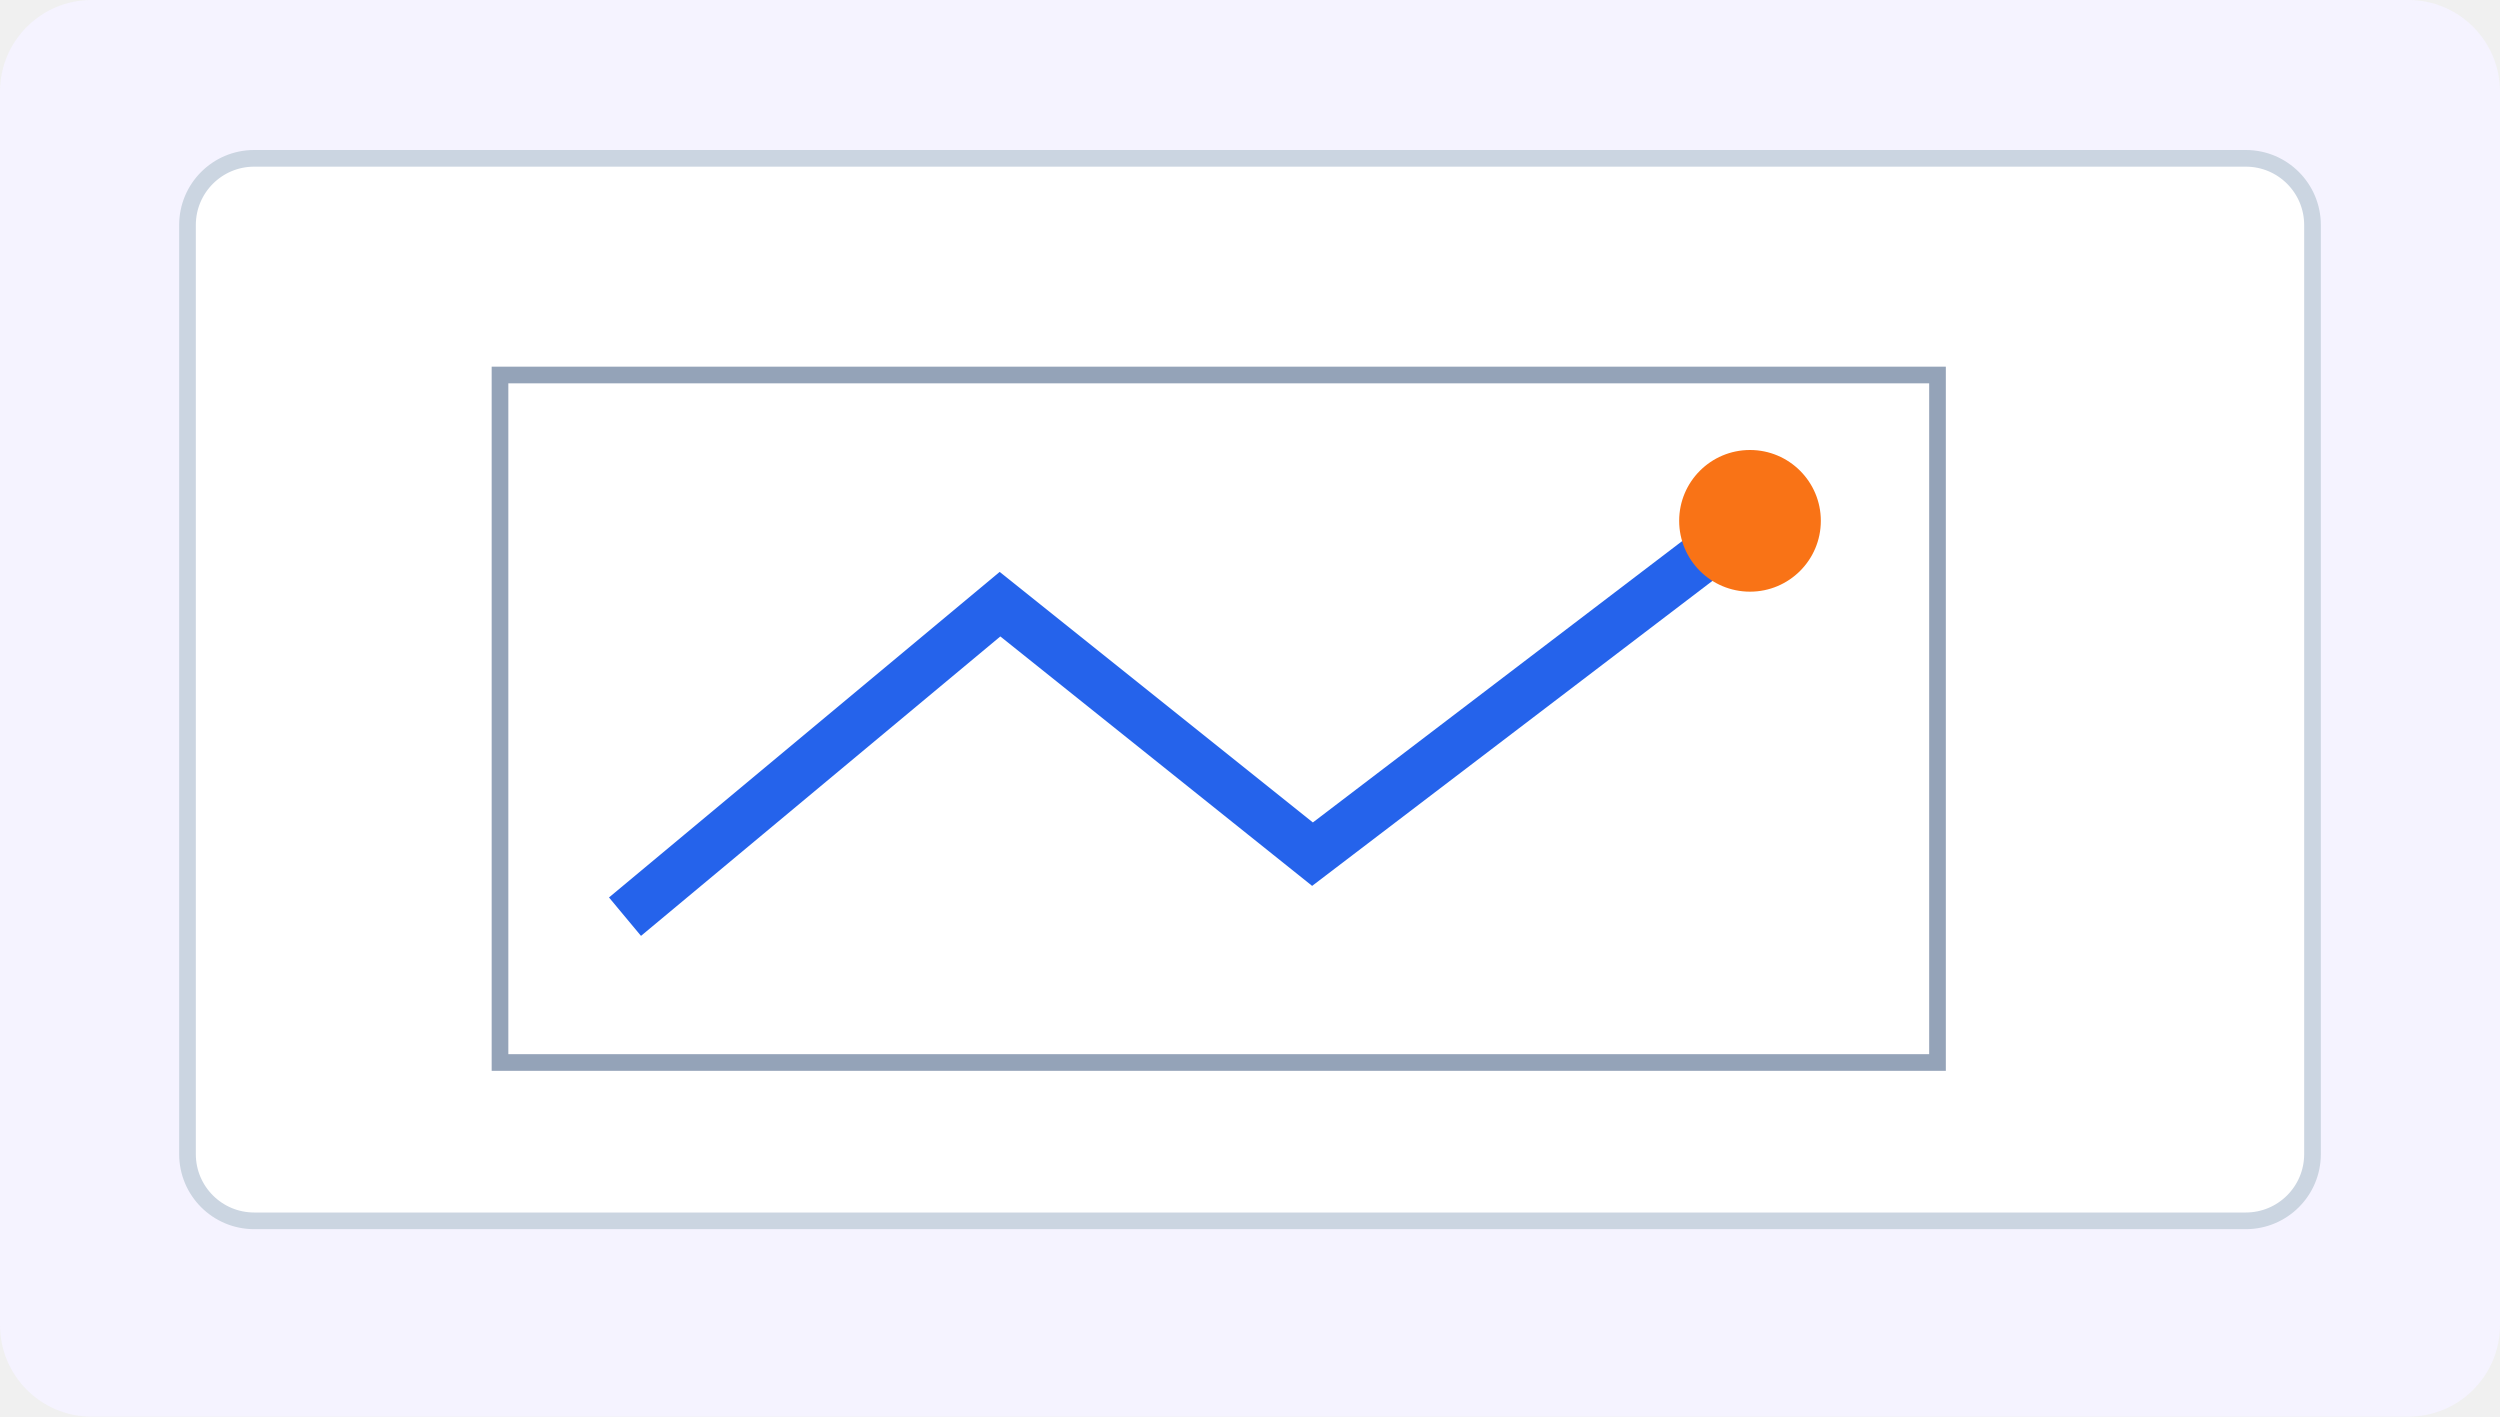
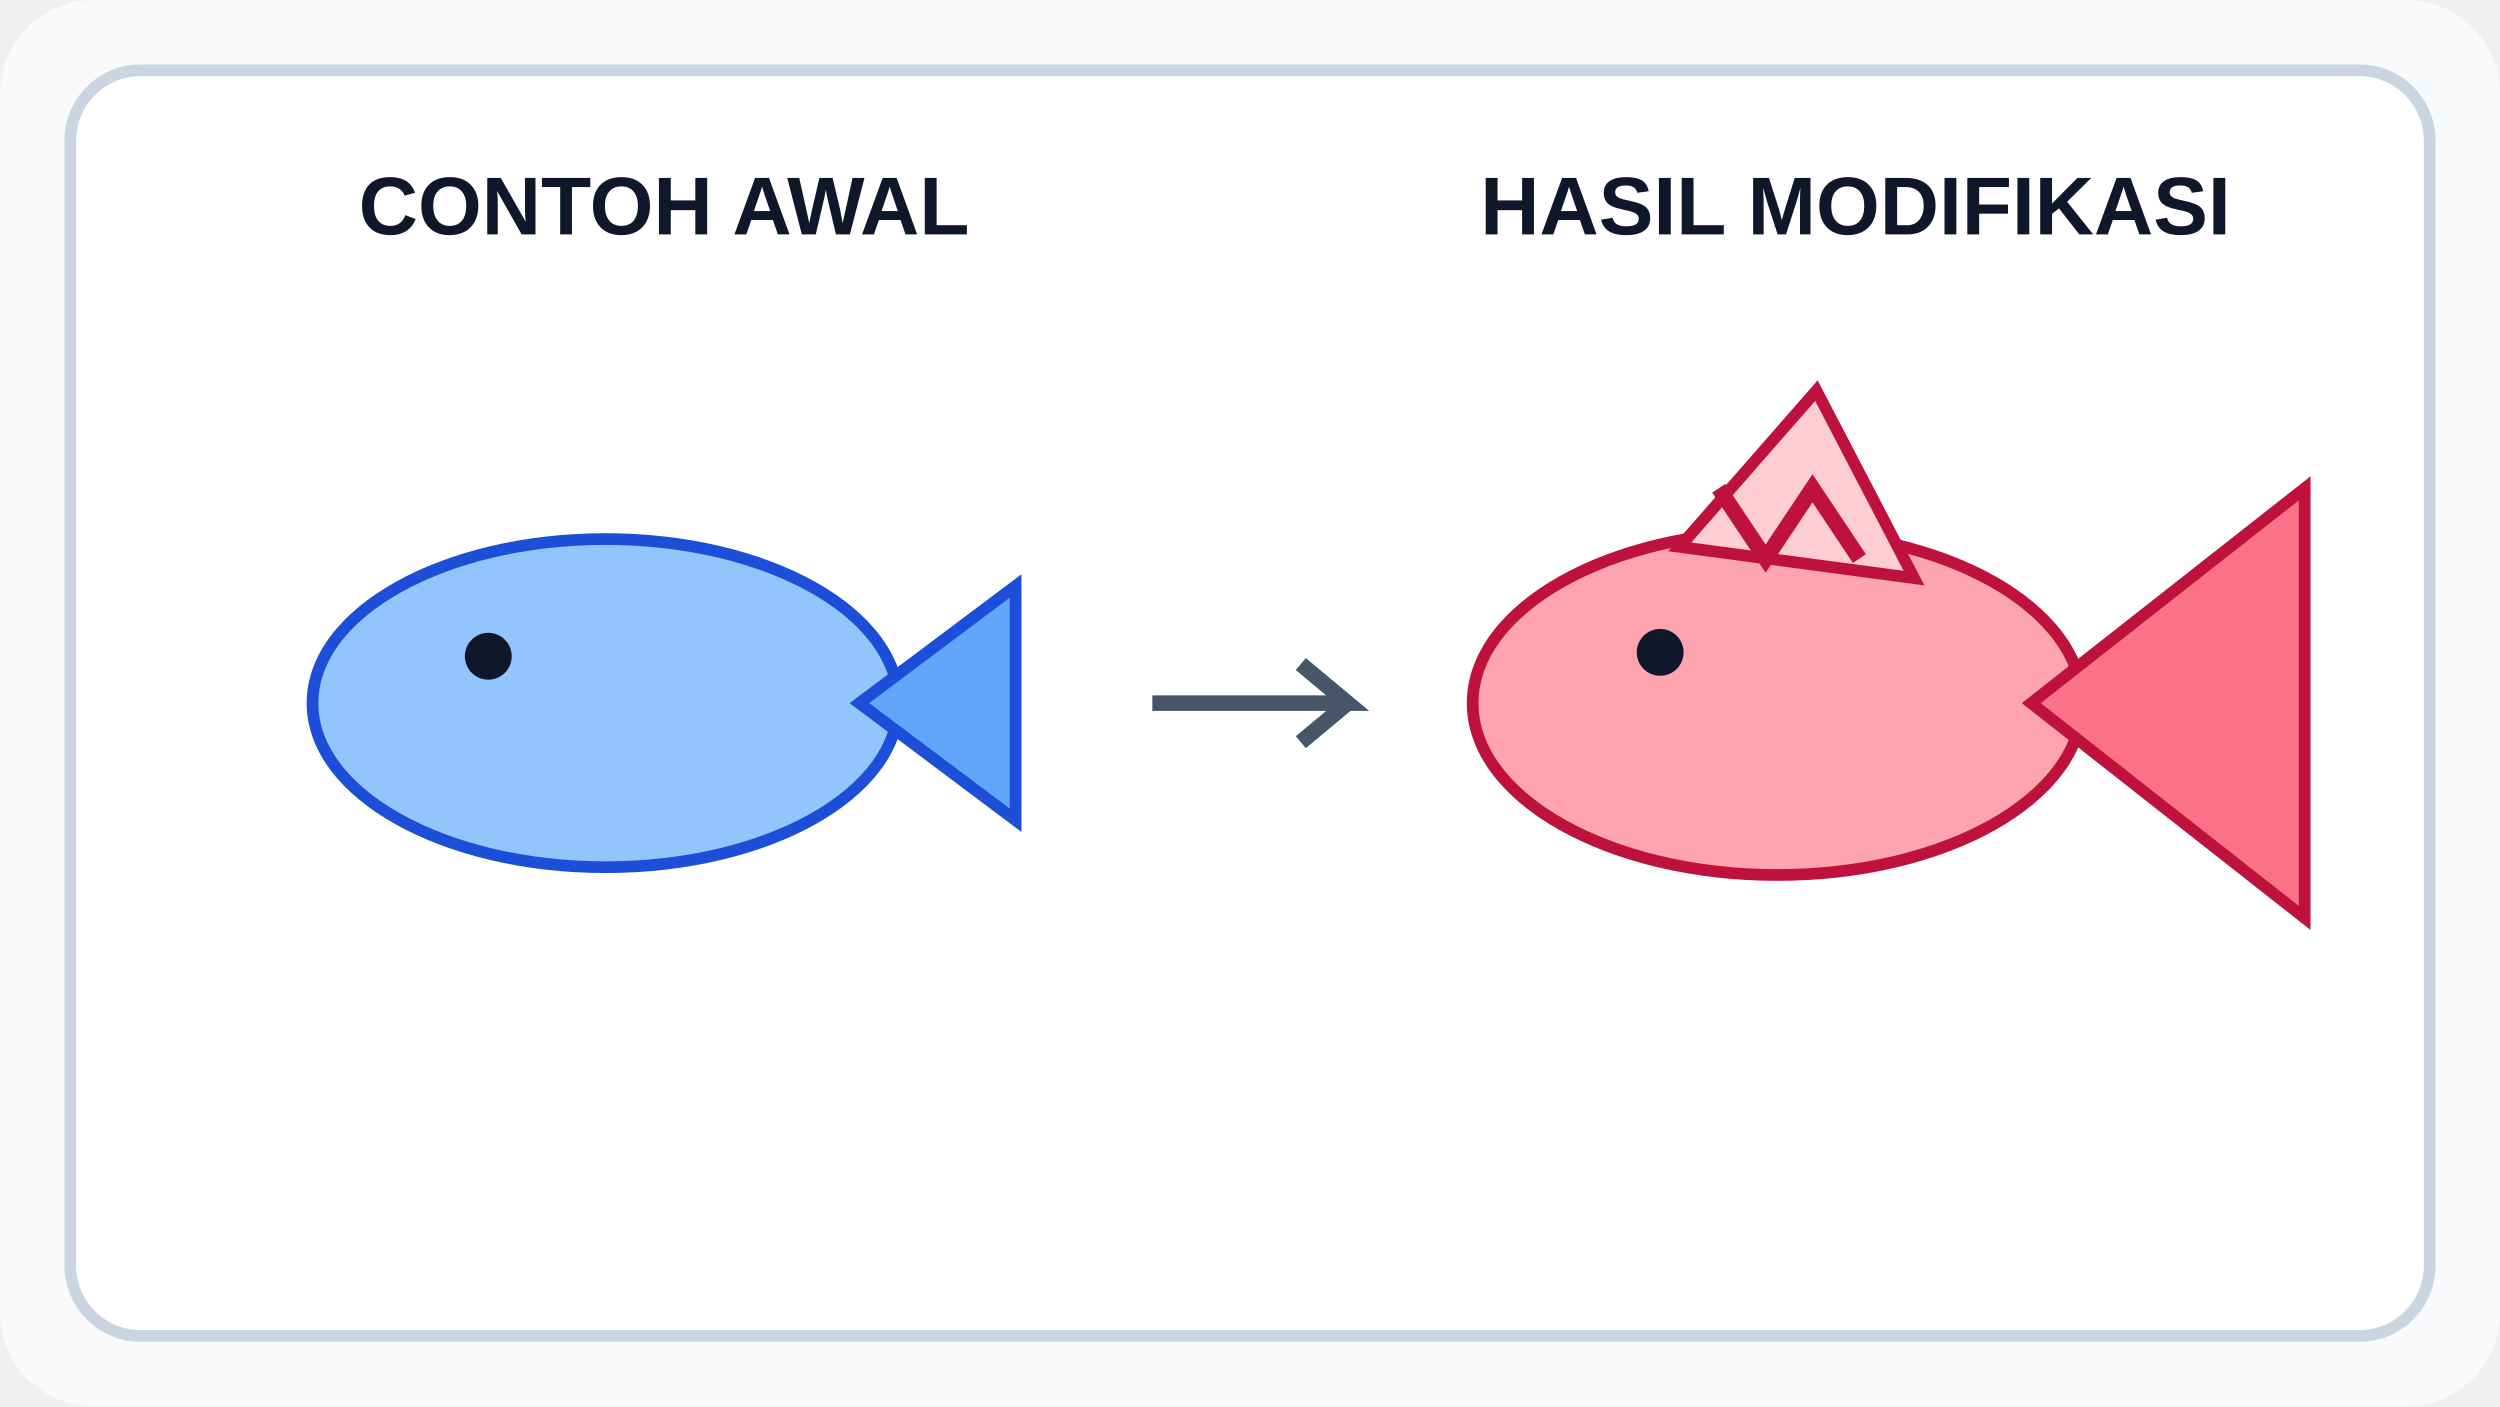
- <svg xmlns="http://www.w3.org/2000/svg" viewBox="0 0 600 340" width="600" height="340" role="img" aria-label="Stimulus Seni Rupa Bab 5 gambar 9">
-   <rect width="600" height="340" rx="22" fill="#f5f3ff" />
-   <rect x="45" y="38" width="510" height="255" rx="16" fill="#fff" stroke="#cbd5e1" stroke-width="4" />
-   <rect x="120" y="90" width="345" height="165" fill="#fff" stroke="#94a3b8" stroke-width="4" />
-   <path d="M150 220 L240 145 L315 205 L420 125" stroke="#2563eb" stroke-width="12" fill="none" />
-   <circle cx="420" cy="125" r="17" fill="#f97316" />
+ <svg xmlns="http://www.w3.org/2000/svg" viewBox="0 0 640 360" role="img" aria-labelledby="title desc">
+   <rect width="640" height="360" rx="24" fill="#f8fafc" />
+   <rect x="18" y="18" width="604" height="324" rx="18" fill="#fff" stroke="#cbd5e1" stroke-width="3" />
+   <text x="170" y="60" font-family="Arial,sans-serif" font-size="21" font-weight="700" text-anchor="middle" fill="#0f172a">CONTOH AWAL</text>
+   <ellipse cx="155" cy="180" rx="75" ry="42" fill="#93c5fd" stroke="#1d4ed8" stroke-width="3" />
+   <polygon points="220,180 260,150 260,210" fill="#60a5fa" stroke="#1d4ed8" stroke-width="3" />
+   <circle cx="125" cy="168" r="6" fill="#0f172a" />
+   <path d="M295 180 H345 l-12 -10 m12 10 l-12 10" fill="none" stroke="#475569" stroke-width="4" />
+   <text x="475" y="60" font-family="Arial,sans-serif" font-size="21" font-weight="700" text-anchor="middle" fill="#0f172a">HASIL MODIFIKASI</text>
+   <ellipse cx="455" cy="180" rx="78" ry="44" fill="#fda4af" stroke="#be123c" stroke-width="3" />
+   <polygon points="520,180 590,125 590,235" fill="#fb7185" stroke="#be123c" stroke-width="3" />
+   <polygon points="430,140 465,100 490,148" fill="#fecdd3" stroke="#be123c" stroke-width="3" />
+   <circle cx="425" cy="167" r="6" fill="#0f172a" />
+   <path d="M440 125 l12 18 12 -18 12 18" fill="none" stroke="#be123c" stroke-width="4" />
</svg>
